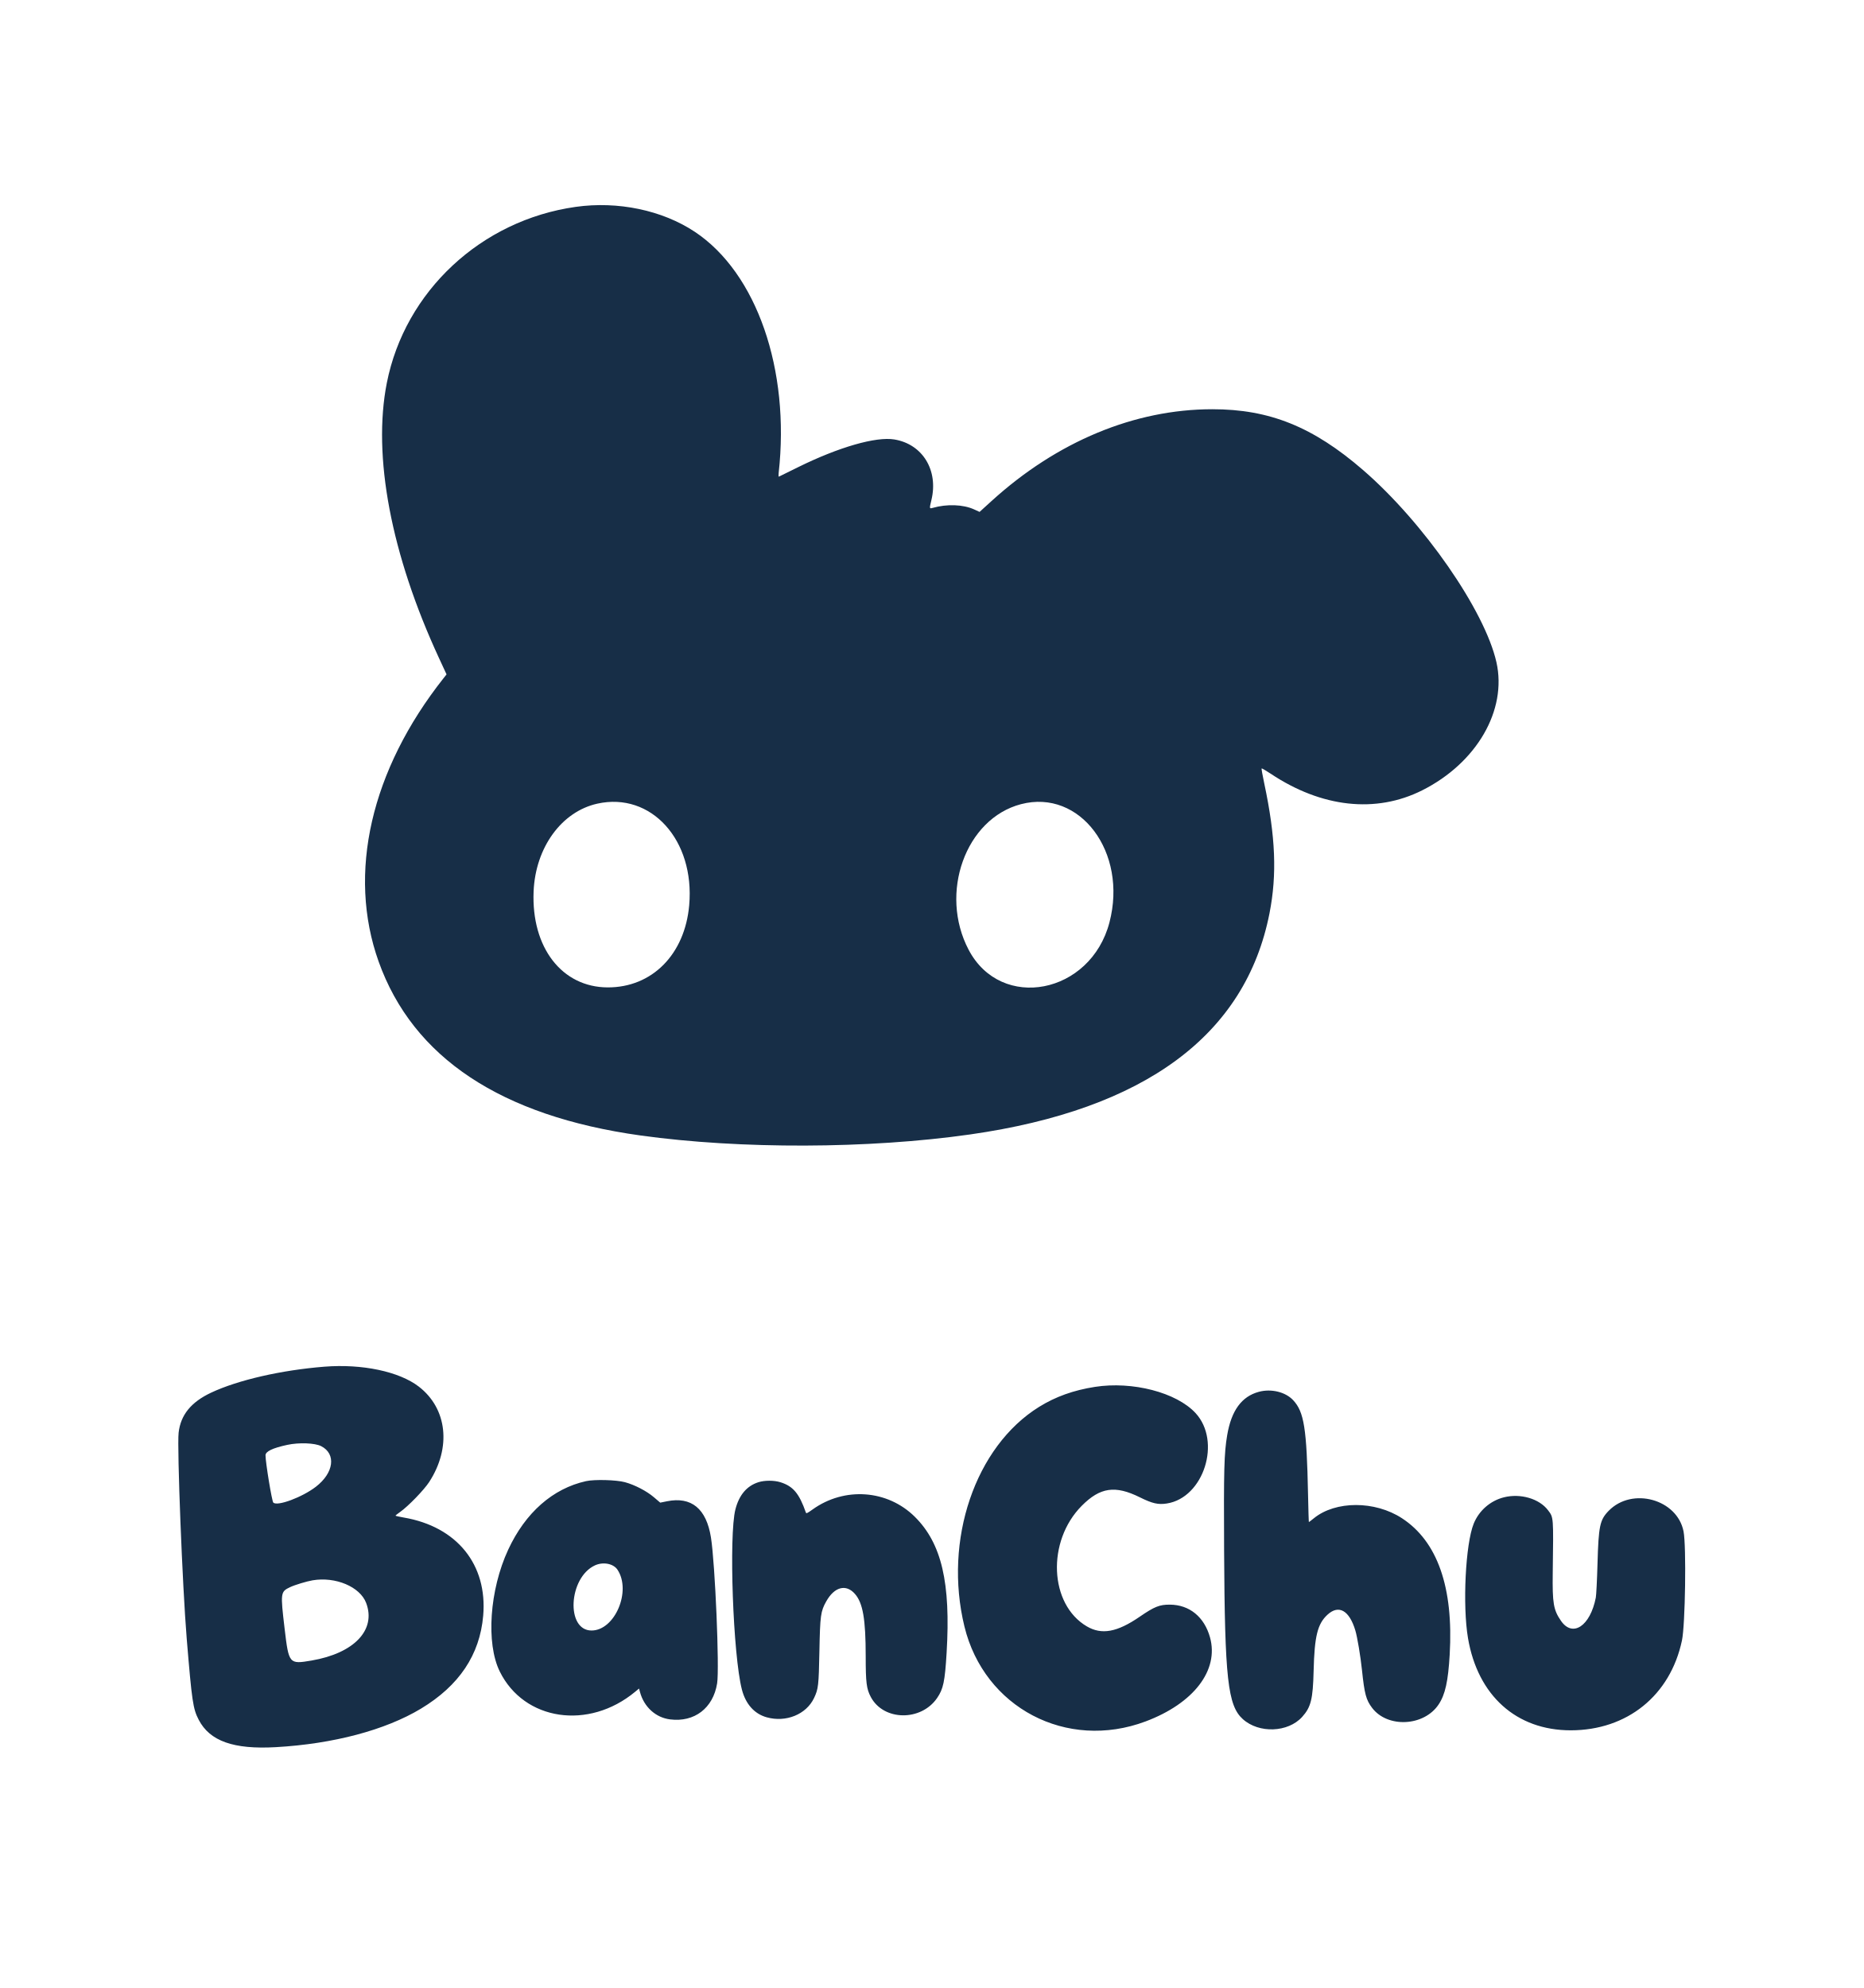
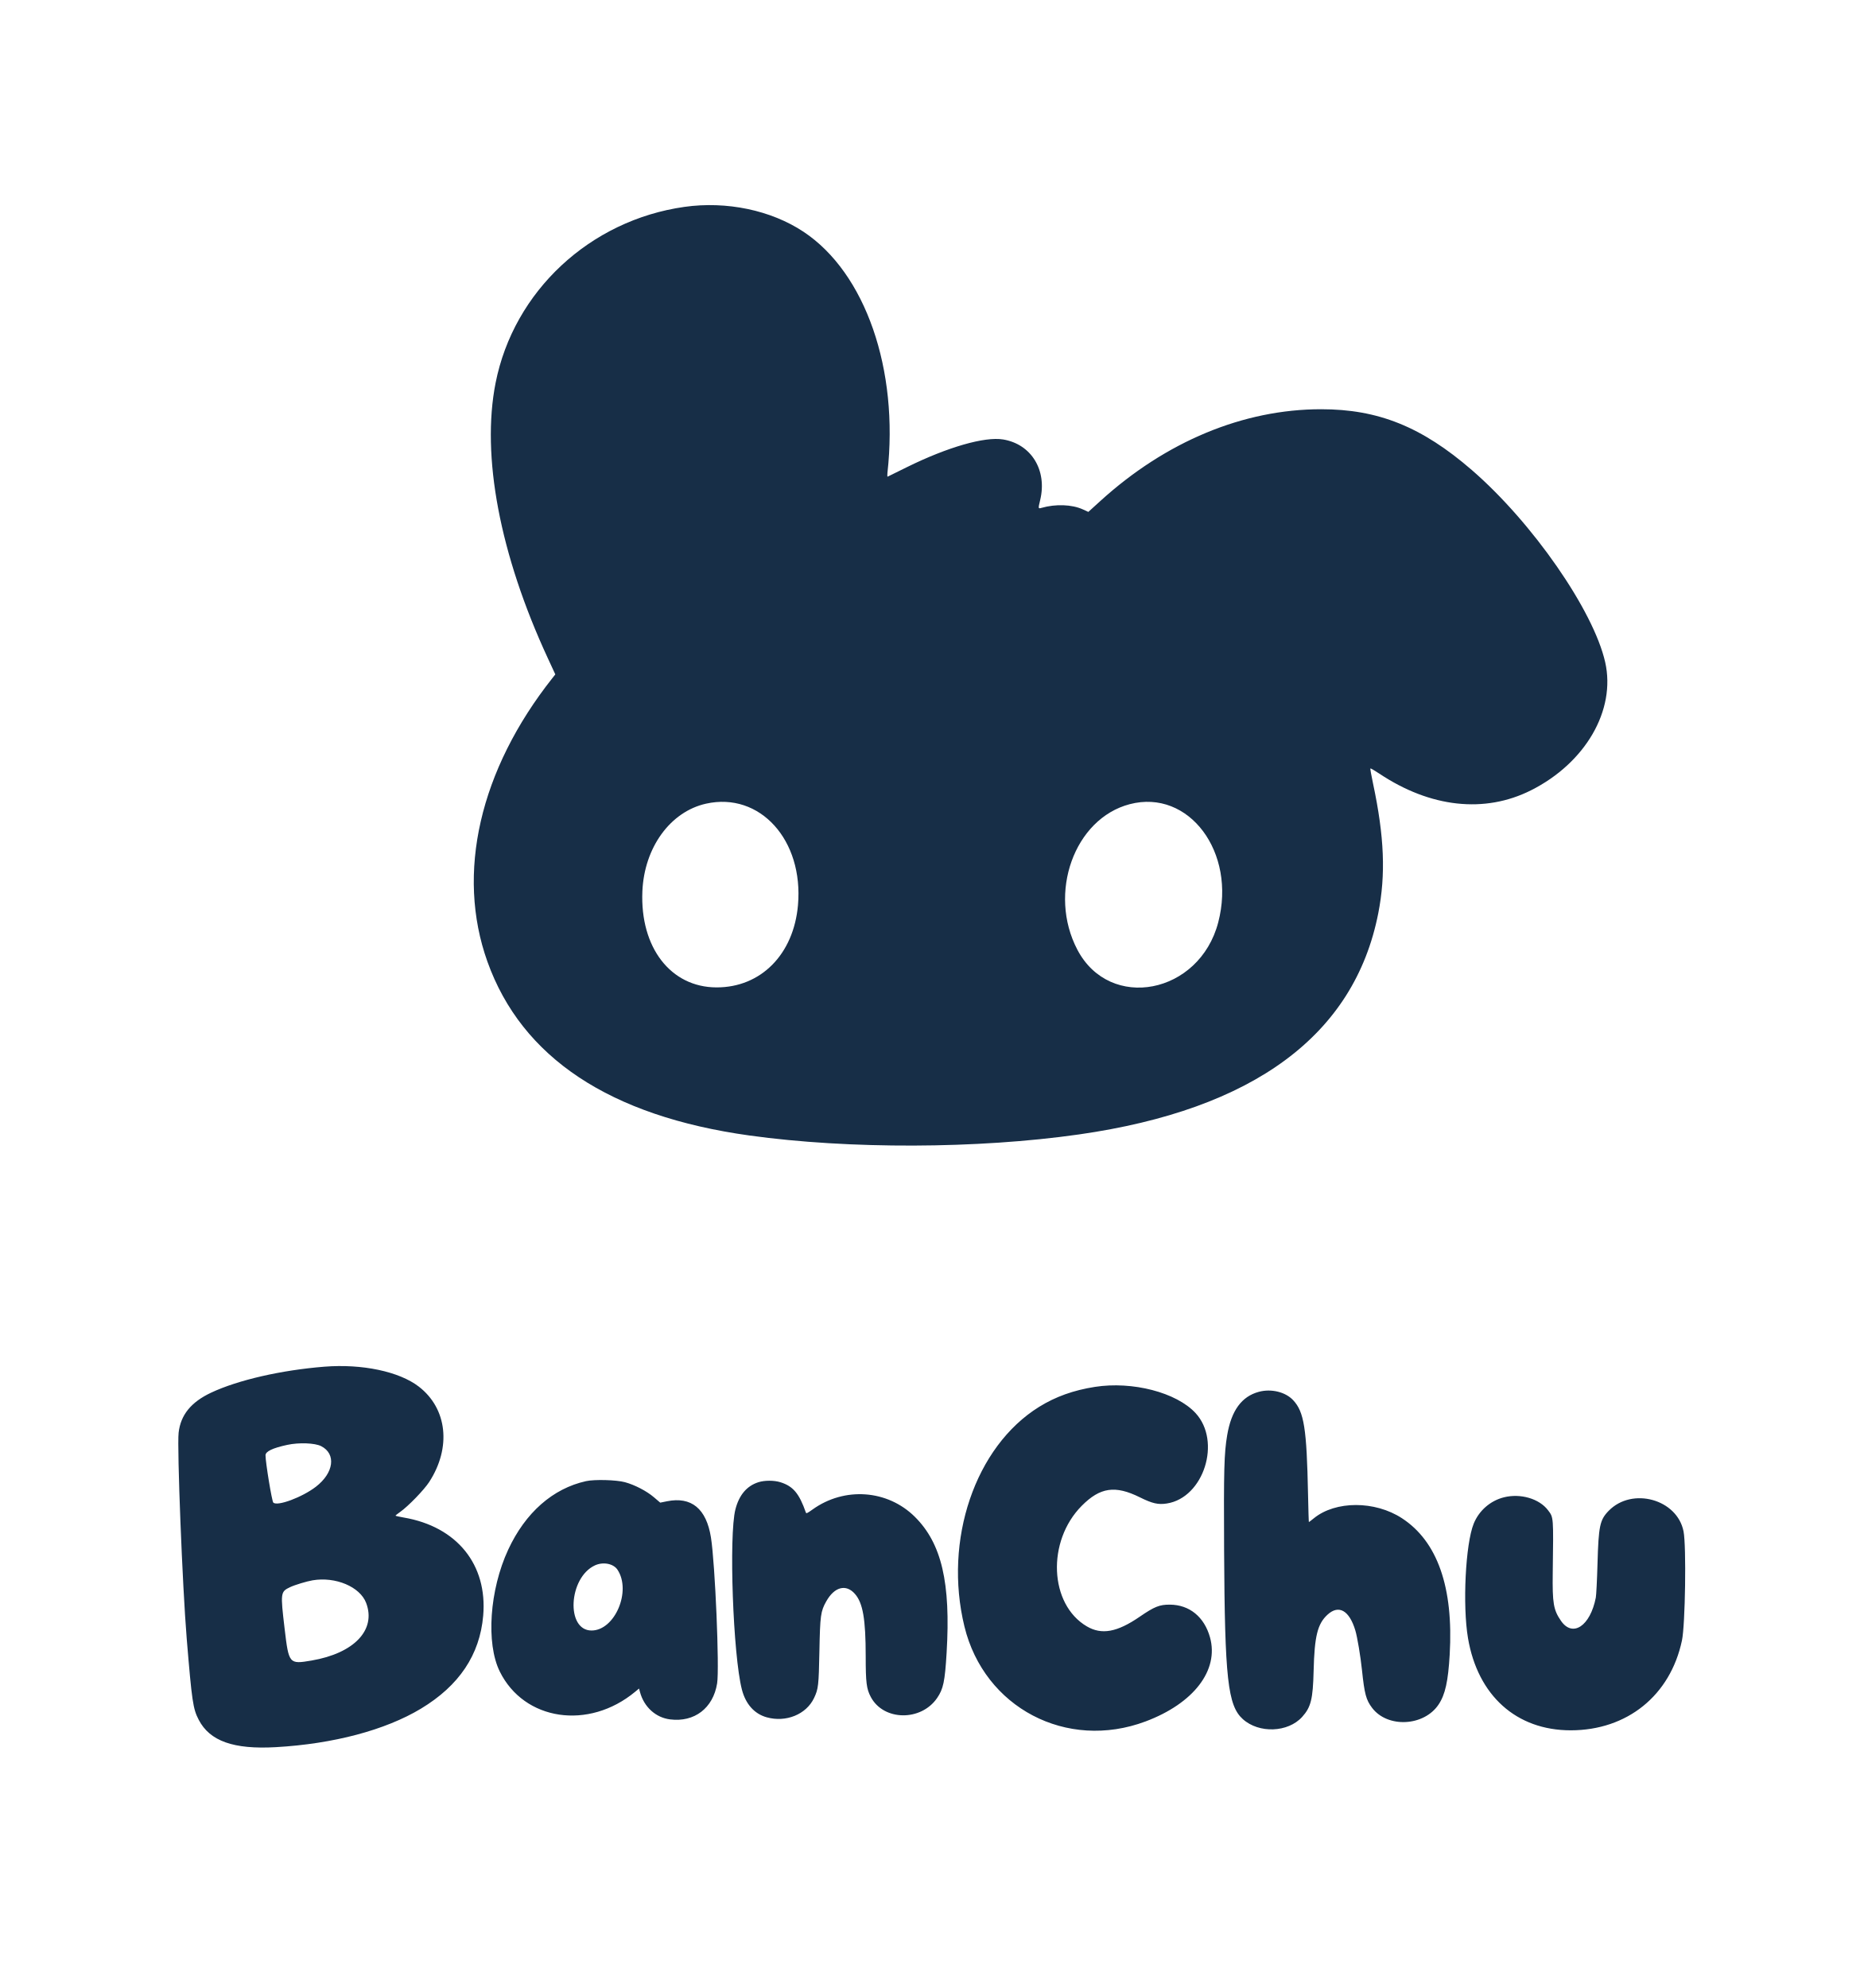
<svg xmlns="http://www.w3.org/2000/svg" width="1200" height="1280" viewBox="0 0 1200 1280" role="img">
-   <g transform="translate(169.8452 -7.454463) scale(0.6648452)">
+   <g transform="translate(239.8735 -7.454463) scale(0.6648452)">
    <path d="M 302 211.565 C 210.448 224.502, 136.680 293.283, 119.139 382.062 C 105.159 452.818, 123.225 548.145, 169.617 648.418 L 176.982 664.335 174.241 667.798 C 103.638 756.996, 80.684 857.065, 111.229 942.500 C 144.481 1035.506, 229.809 1092.110, 365.053 1110.881 C 461.436 1124.257, 585.892 1123.859, 684 1109.860 C 853.217 1085.714, 950.784 1013.631, 973.939 895.652 C 981.291 858.191, 979.815 821.400, 968.905 770.158 C 967.226 762.269, 966.049 755.618, 966.290 755.377 C 966.531 755.136, 970.502 757.451, 975.114 760.522 C 1024.455 793.370, 1076.949 799.126, 1121.792 776.605 C 1174.577 750.094, 1204.190 698.977, 1193.689 652.500 C 1182.370 602.405, 1123.218 517.189, 1064.500 466.384 C 1016.126 424.529, 973.870 407.495, 918.500 407.529 C 843.180 407.576, 768.301 438.707, 704.830 496.362 L 693.161 506.963 687.830 504.526 C 677.317 499.720, 661.447 499.144, 647.755 503.070 C 644.528 503.996, 644.504 503.850, 646.520 495.500 C 653.482 466.666, 637.998 441.338, 610.635 436.804 C 592.799 433.848, 556.829 444.202, 517.488 463.616 C 507.595 468.499, 499.202 472.632, 498.838 472.801 C 498.474 472.970, 498.367 471.396, 498.600 469.304 C 509.794 369.032, 477.293 275.500, 417.437 235.729 C 385.920 214.788, 342.907 205.784, 302 211.565 M 323 789.502 C 288.355 797.182, 263.065 832.013, 261.285 874.500 C 259.009 928.826, 288.686 967.289, 333 967.447 C 375.992 967.601, 407.786 935.527, 411.976 887.777 C 417.507 824.745, 375.135 777.945, 323 789.502  M 733.241 790.012 C 679.609 804.065, 653.721 876.101, 682.571 931.004 C 714.054 990.916, 800.759 974.066, 818.948 904.500 C 836.697 836.618, 790.563 774.992, 733.241 790.012" fill="#172E47" fill-rule="evenodd" />
  </g>
  <g transform="translate(32.90296 805.3625) scale(0.5229111)">
    <path d="M 336.500 142.655 C 283.432 146.886, 230.207 159.082, 197.148 174.584 C 172.338 186.219, 159.479 202.043, 157.001 223.989 C 154.942 242.225, 161.683 413.492, 166.978 477.500 C 173.387 554.958, 174.697 563.833, 181.715 577.374 C 195.349 603.682, 224.589 614.079, 276.666 611.137 C 347.453 607.138, 411.555 590.132, 455.374 563.726 C 502.437 535.364, 527.856 497.405, 532.016 449.272 C 537.457 386.308, 499.679 339.603, 434.250 328.406 C 428.613 327.441, 424.022 326.393, 424.048 326.076 C 424.074 325.759, 426.662 323.700, 429.798 321.500 C 439.629 314.603, 459.198 294.409, 465.553 284.601 C 493.025 242.208, 487.800 194.228, 452.767 167.207 C 428.655 148.609, 382.929 138.953, 336.500 142.655 M 1285.193 167.527 C 1258.892 171.635, 1236.733 179.575, 1216.483 192.144 C 1137.755 241.015, 1098.634 356.081, 1124.554 462.539 C 1148.909 562.566, 1250.421 615.816, 1347.500 579.489 C 1406.794 557.301, 1438.142 516.452, 1426.929 475.987 C 1419.935 450.747, 1401.595 435.781, 1377.500 435.652 C 1364.743 435.583, 1358.475 438.091, 1340.437 450.485 C 1312.544 469.648, 1293.547 473.129, 1275.279 462.423 C 1228.971 435.285, 1225.684 357.567, 1269 313.941 C 1291.613 291.166, 1310.196 288.447, 1340.500 303.480 C 1355.937 311.138, 1363.046 312.768, 1373.758 311.106 C 1419.284 304.042, 1441.327 234.550, 1409.087 199.727 C 1385.598 174.356, 1331.494 160.294, 1285.193 167.527 M 1487.105 173.583 C 1465.873 179.292, 1453.213 196.617, 1448.071 227 C 1444.299 249.294, 1443.763 269.342, 1444.280 368.791 C 1445.103 526.887, 1448.770 559.919, 1467.353 576.627 C 1487.238 594.505, 1522.965 593.164, 1540.392 573.884 C 1551.199 561.928, 1553.654 552.052, 1554.505 517.113 C 1555.542 474.518, 1559.282 459.369, 1571.552 448.059 C 1585.414 435.282, 1598.453 442.669, 1605.890 467.512 C 1608.291 475.535, 1612.255 499.185, 1614.016 516 C 1617.119 545.634, 1619.070 552.939, 1626.503 562.743 C 1645.554 587.873, 1690.493 585.563, 1708.435 558.532 C 1716.556 546.297, 1720.134 530.131, 1722.052 497 C 1726.838 414.356, 1706.999 357.769, 1663.239 329.244 C 1629.937 307.537, 1581.440 307.572, 1554.764 329.323 C 1551.609 331.895, 1548.867 334, 1548.669 334 C 1548.472 334, 1548 318.587, 1547.621 299.750 C 1545.986 218.513, 1542.790 198.312, 1529.292 183.881 C 1519.825 173.760, 1502.328 169.489, 1487.105 173.583 M 290.776 238.934 C 272.708 242.839, 264 247.006, 264 251.746 C 264 260.556, 271.826 308.185, 273.565 309.963 C 278.407 314.910, 309.083 303.517, 326.027 290.480 C 348.182 273.432, 351.227 250.077, 332.541 240.515 C 324.810 236.559, 305.201 235.817, 290.776 238.934 M 658.647 283.584 C 617.699 292.659, 583.975 322.359, 562.793 368 C 539.837 417.464, 535.294 483.323, 552.445 518.027 C 582.416 578.671, 661.853 590.502, 719.206 542.864 L 723.911 538.956 725.053 543.196 C 730.022 561.652, 744.350 574.703, 762.103 576.947 C 792.086 580.736, 815.139 563.109, 820.044 532.641 C 823.033 514.076, 817.604 385.485, 812.460 353 C 806.829 317.442, 788.386 302.283, 758.196 308.400 L 750.002 310.061 742.251 303.435 C 733.253 295.743, 718.658 288.163, 706.500 284.866 C 695.899 281.992, 669.075 281.273, 658.647 283.584 M 870.836 284.919 C 856.576 289.480, 847.141 300.627, 842.578 318.307 C 834.348 350.197, 839.665 498.187, 850.550 540.195 C 855.195 558.119, 865.875 570.093, 881.013 574.349 C 904.792 581.035, 929.834 570.841, 939.423 550.571 C 944.703 539.411, 945.160 535.401, 945.988 493 C 946.849 448.834, 947.534 443.860, 954.438 431.574 C 964.490 413.688, 978.754 409.961, 989.674 422.367 C 999.555 433.592, 1002.979 453.368, 1002.992 499.292 C 1003.001 531.725, 1003.959 539.342, 1009.292 549.379 C 1024.963 578.872, 1070.985 579.591, 1090.894 550.654 C 1098.570 539.497, 1100.495 530.356, 1102.615 495 C 1107.794 408.617, 1096.492 360.212, 1063.504 327.500 C 1029.823 294.099, 976.848 290.301, 937.585 318.471 C 931.070 323.145, 929.834 323.708, 929.319 322.233 C 921.087 298.677, 913.602 289.779, 897.909 284.895 C 890.109 282.467, 878.470 282.477, 870.836 284.919 M 1788.782 303.502 C 1772.079 307.701, 1758.136 319.860, 1751.611 335.918 C 1741.484 360.843, 1737.723 436.688, 1744.611 477.101 C 1756.648 547.718, 1804.252 590.391, 1871 590.397 C 1940.556 590.403, 1993.682 547.510, 2008.017 479.770 C 2012.117 460.393, 2013.536 363.668, 2009.986 345.500 C 2002.237 305.843, 1946.782 290.504, 1917.894 320.027 C 1906.884 331.279, 1905.340 338.574, 1904.031 385.500 C 1903.479 405.300, 1902.543 423.975, 1901.951 427 C 1895.102 462.021, 1873.424 476.464, 1859.055 455.581 C 1849.783 442.104, 1848.412 434.038, 1848.925 396 C 1849.859 326.835, 1849.983 328.481, 1843.138 319.425 C 1832.350 305.150, 1809.200 298.369, 1788.782 303.502 M 669.500 387.351 C 636.974 402.517, 633.672 467.500, 665.427 467.500 C 694.078 467.500, 714.789 419.022, 697.395 392.671 C 692.371 385.061, 679.625 382.630, 669.500 387.351 M 322 405.696 C 314.673 406.936, 299.943 411.402, 294.306 414.093 C 282.399 419.775, 282.265 420.794, 287.546 465.489 C 292.648 508.665, 293.086 509.181, 320.619 504.485 C 373.225 495.512, 400.512 466.713, 387.878 433.500 C 380.321 413.635, 350.199 400.922, 322 405.696" fill="#172E47" fill-rule="evenodd" />
  </g>
</svg>
